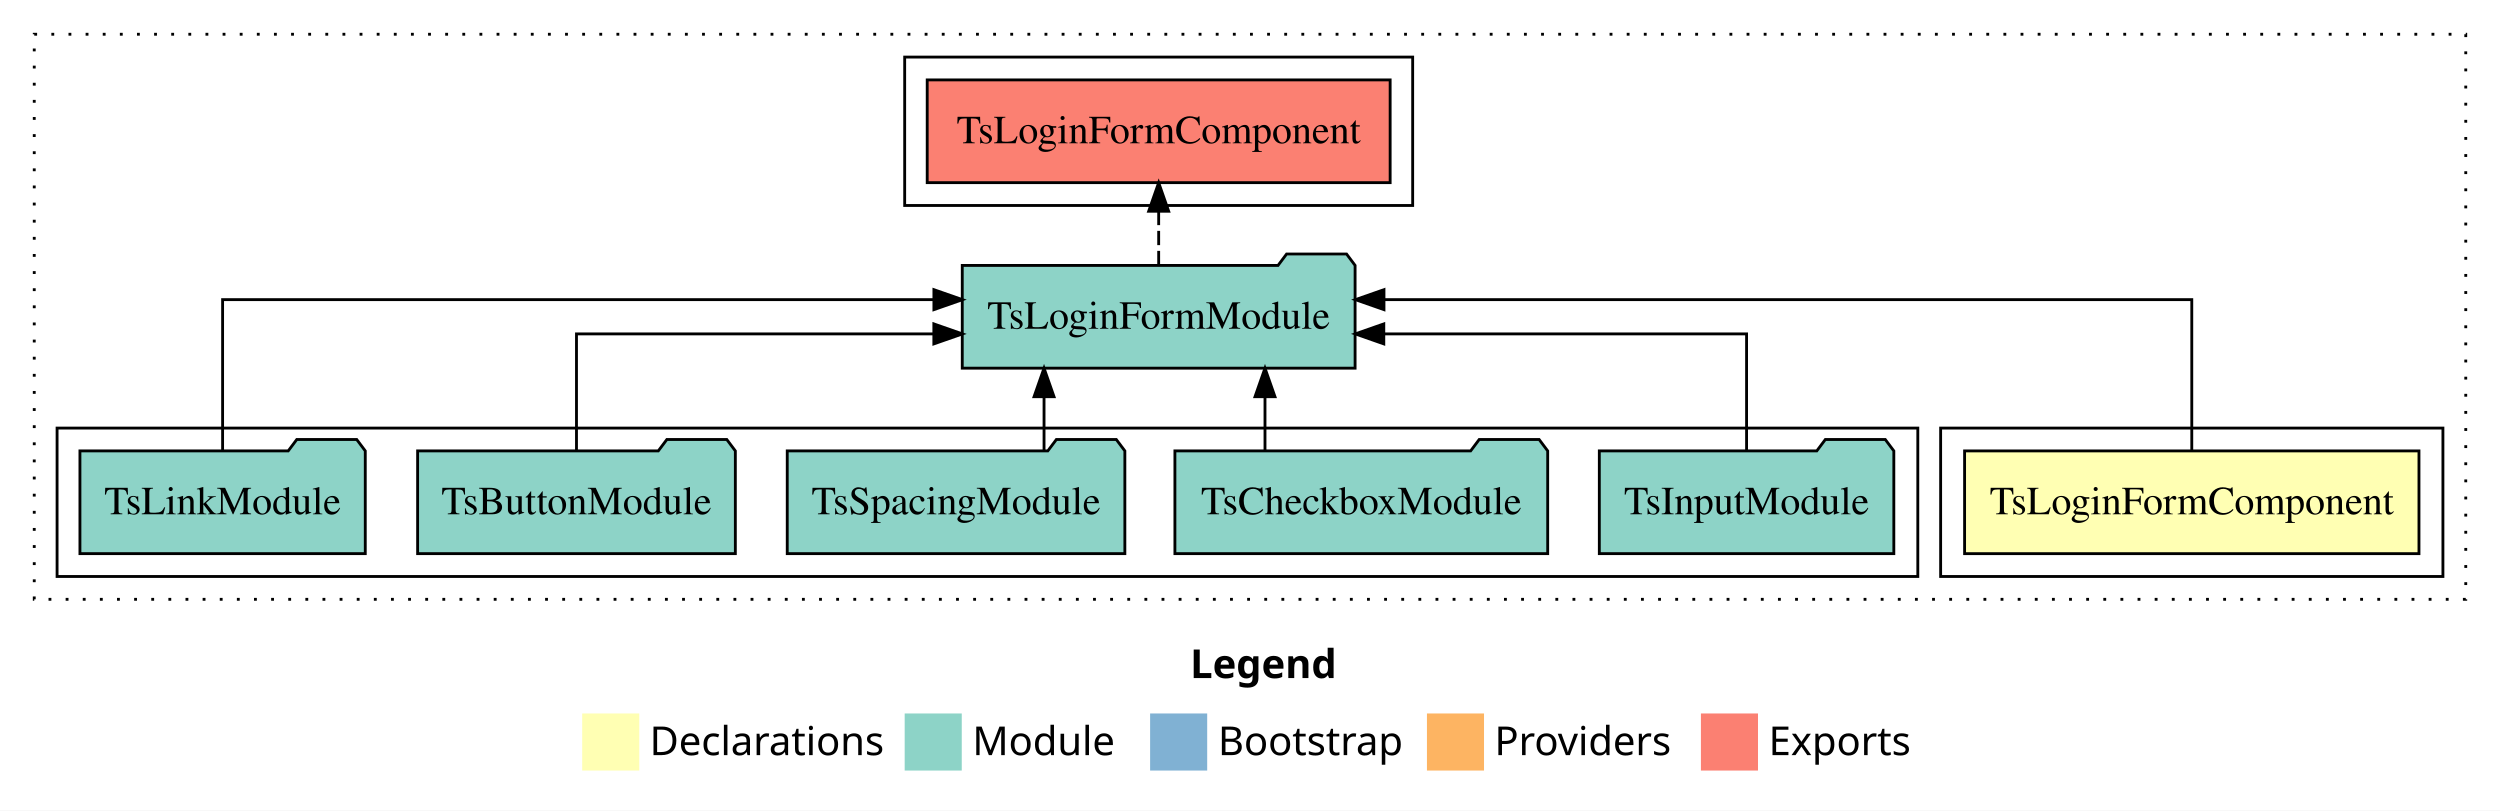
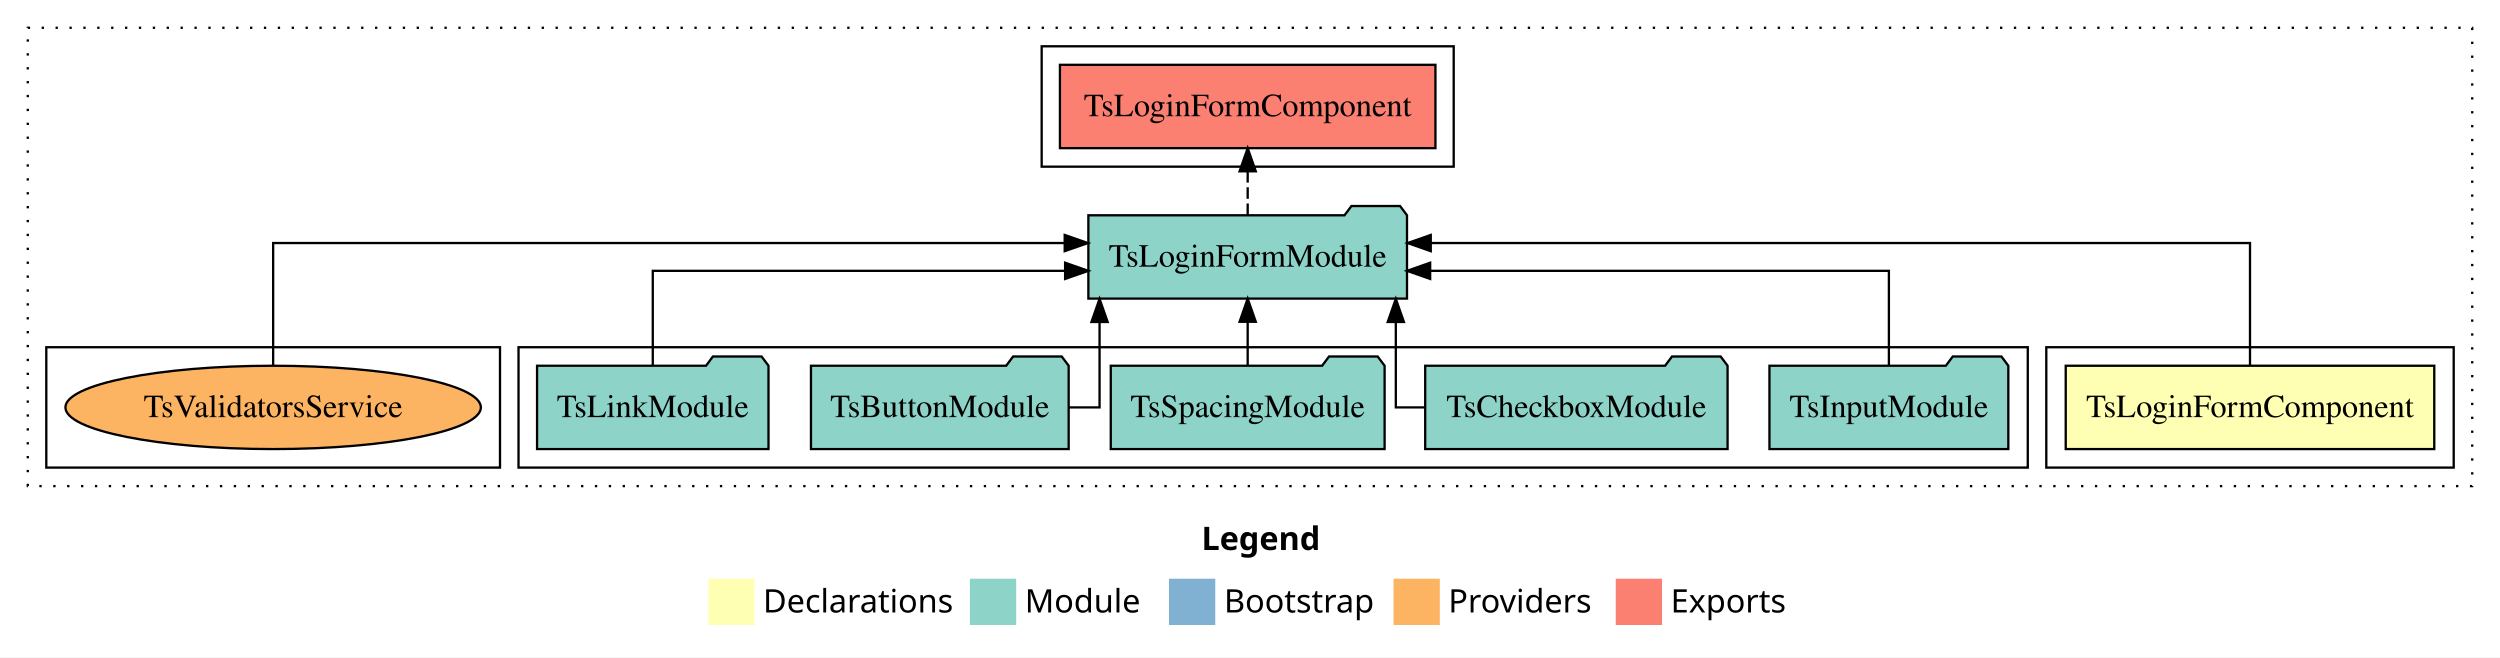
- <svg xmlns="http://www.w3.org/2000/svg" width="876pt" height="284pt" viewBox="0.00 0.00 876.00 284.00">
+ <svg xmlns="http://www.w3.org/2000/svg" width="1080pt" height="284pt" viewBox="0.00 0.00 1080.00 284.00">
  <g id="graph0" class="graph" transform="scale(1 1) rotate(0) translate(4 280)">
-     <polygon fill="#ffffff" stroke="transparent" points="-4,4 -4,-280 872,-280 872,4 -4,4" />
-     <text text-anchor="start" x="413.009" y="-42.4" font-family="sans-serif" font-weight="bold" font-size="14.00" fill="#000000">Legend</text>
-     <polygon fill="#ffffb3" stroke="transparent" points="200,-10 200,-30 220,-30 220,-10 200,-10" />
-     <text text-anchor="start" x="223.629" y="-15.4" font-family="sans-serif" font-size="14.00" fill="#000000">  Declarations</text>
-     <polygon fill="#8dd3c7" stroke="transparent" points="313,-10 313,-30 333,-30 333,-10 313,-10" />
-     <text text-anchor="start" x="336.725" y="-15.4" font-family="sans-serif" font-size="14.00" fill="#000000">  Module</text>
-     <polygon fill="#80b1d3" stroke="transparent" points="399,-10 399,-30 419,-30 419,-10 399,-10" />
-     <text text-anchor="start" x="422.781" y="-15.4" font-family="sans-serif" font-size="14.00" fill="#000000">  Bootstrap</text>
-     <polygon fill="#fdb462" stroke="transparent" points="496,-10 496,-30 516,-30 516,-10 496,-10" />
-     <text text-anchor="start" x="519.673" y="-15.4" font-family="sans-serif" font-size="14.00" fill="#000000">  Providers</text>
-     <polygon fill="#fb8072" stroke="transparent" points="592,-10 592,-30 612,-30 612,-10 592,-10" />
-     <text text-anchor="start" x="615.726" y="-15.4" font-family="sans-serif" font-size="14.00" fill="#000000">  Exports</text>
+     <polygon fill="#ffffff" stroke="transparent" points="-4,4 -4,-280 1076,-280 1076,4 -4,4" />
+     <text text-anchor="start" x="515.009" y="-42.4" font-family="sans-serif" font-weight="bold" font-size="14.00" fill="#000000">Legend</text>
+     <polygon fill="#ffffb3" stroke="transparent" points="302,-10 302,-30 322,-30 322,-10 302,-10" />
+     <text text-anchor="start" x="325.629" y="-15.4" font-family="sans-serif" font-size="14.00" fill="#000000">  Declarations</text>
+     <polygon fill="#8dd3c7" stroke="transparent" points="415,-10 415,-30 435,-30 435,-10 415,-10" />
+     <text text-anchor="start" x="438.725" y="-15.4" font-family="sans-serif" font-size="14.00" fill="#000000">  Module</text>
+     <polygon fill="#80b1d3" stroke="transparent" points="501,-10 501,-30 521,-30 521,-10 501,-10" />
+     <text text-anchor="start" x="524.781" y="-15.4" font-family="sans-serif" font-size="14.00" fill="#000000">  Bootstrap</text>
+     <polygon fill="#fdb462" stroke="transparent" points="598,-10 598,-30 618,-30 618,-10 598,-10" />
+     <text text-anchor="start" x="621.673" y="-15.4" font-family="sans-serif" font-size="14.00" fill="#000000">  Providers</text>
+     <polygon fill="#fb8072" stroke="transparent" points="694,-10 694,-30 714,-30 714,-10 694,-10" />
+     <text text-anchor="start" x="717.726" y="-15.4" font-family="sans-serif" font-size="14.00" fill="#000000">  Exports</text>
    <g id="clust1" class="cluster">
-       <polygon fill="none" stroke="#000000" stroke-dasharray="1,5" points="8,-70 8,-268 860,-268 860,-70 8,-70" />
+       <polygon fill="none" stroke="#000000" stroke-dasharray="1,5" points="8,-70 8,-268 1064,-268 1064,-70 8,-70" />
    </g>
    <g id="clust2" class="cluster">
-       <polygon fill="none" stroke="#000000" points="676,-78 676,-130 852,-130 852,-78 676,-78" />
+       <polygon fill="none" stroke="#000000" points="880,-78 880,-130 1056,-130 1056,-78 880,-78" />
    </g>
    <g id="clust4" class="cluster">
-       <polygon fill="none" stroke="#000000" points="16,-78 16,-130 668,-130 668,-78 16,-78" />
+       <polygon fill="none" stroke="#000000" points="220,-78 220,-130 872,-130 872,-78 220,-78" />
    </g>
    <g id="clust5" class="cluster">
-       <polygon fill="none" stroke="#000000" points="313,-208 313,-260 491,-260 491,-208 313,-208" />
+       <polygon fill="none" stroke="#000000" points="446,-208 446,-260 624,-260 624,-208 446,-208" />
+     </g>
+     <g id="clust7" class="cluster">
+       <polygon fill="none" stroke="#000000" points="16,-78 16,-130 212,-130 212,-78 16,-78" />
    </g>
    <g id="node1" class="node">
-       <polygon fill="#ffffb3" stroke="#000000" points="843.607,-122 684.393,-122 684.393,-86 843.607,-86 843.607,-122" />
-       <text text-anchor="middle" x="764" y="-99.8" font-family="Times,serif" font-size="14.00" fill="#000000">TsLoginFormComponent</text>
+       <polygon fill="#ffffb3" stroke="#000000" points="1047.607,-122 888.393,-122 888.393,-86 1047.607,-86 1047.607,-122" />
+       <text text-anchor="middle" x="968" y="-99.8" font-family="Times,serif" font-size="14.00" fill="#000000">TsLoginFormComponent</text>
    </g>
    <g id="node2" class="node">
-       <polygon fill="#8dd3c7" stroke="#000000" points="470.824,-187 467.824,-191 446.824,-191 443.824,-187 333.176,-187 333.176,-151 470.824,-151 470.824,-187" />
-       <text text-anchor="middle" x="402" y="-164.8" font-family="Times,serif" font-size="14.00" fill="#000000">TsLoginFormModule</text>
+       <polygon fill="#8dd3c7" stroke="#000000" points="603.824,-187 600.824,-191 579.824,-191 576.824,-187 466.176,-187 466.176,-151 603.824,-151 603.824,-187" />
+       <text text-anchor="middle" x="535" y="-164.8" font-family="Times,serif" font-size="14.00" fill="#000000">TsLoginFormModule</text>
    </g>
    <g id="edge1" class="edge">
-       <path fill="none" stroke="#000000" d="M764,-122.284C764,-143.321 764,-175 764,-175 764,-175 480.942,-175 480.942,-175" />
-       <polygon fill="#000000" stroke="#000000" points="480.942,-171.5 470.942,-175 480.942,-178.5 480.942,-171.5" />
+       <path fill="none" stroke="#000000" d="M968,-122.284C968,-143.321 968,-175 968,-175 968,-175 614.089,-175 614.089,-175" />
+       <polygon fill="#000000" stroke="#000000" points="614.089,-171.5 604.089,-175 614.089,-178.5 614.089,-171.5" />
    </g>
    <g id="node8" class="node">
-       <polygon fill="#fb8072" stroke="#000000" points="483.107,-252 320.893,-252 320.893,-216 483.107,-216 483.107,-252" />
-       <text text-anchor="middle" x="402" y="-229.8" font-family="Times,serif" font-size="14.00" fill="#000000">TsLoginFormComponent </text>
+       <polygon fill="#fb8072" stroke="#000000" points="616.107,-252 453.893,-252 453.893,-216 616.107,-216 616.107,-252" />
+       <text text-anchor="middle" x="535" y="-229.8" font-family="Times,serif" font-size="14.00" fill="#000000">TsLoginFormComponent </text>
    </g>
    <g id="edge7" class="edge">
-       <path fill="none" stroke="#000000" stroke-dasharray="5,2" d="M402,-187.106C402,-187.106 402,-205.991 402,-205.991" />
-       <polygon fill="#000000" stroke="#000000" points="398.5,-205.991 402,-215.991 405.5,-205.991 398.5,-205.991" />
+       <path fill="none" stroke="#000000" stroke-dasharray="5,2" d="M535,-187.106C535,-187.106 535,-205.991 535,-205.991" />
+       <polygon fill="#000000" stroke="#000000" points="531.5,-205.991 535,-215.991 538.5,-205.991 531.5,-205.991" />
    </g>
    <g id="node3" class="node">
-       <polygon fill="#8dd3c7" stroke="#000000" points="659.598,-122 656.598,-126 635.598,-126 632.598,-122 556.402,-122 556.402,-86 659.598,-86 659.598,-122" />
-       <text text-anchor="middle" x="608" y="-99.8" font-family="Times,serif" font-size="14.00" fill="#000000">TsInputModule</text>
+       <polygon fill="#8dd3c7" stroke="#000000" points="863.598,-122 860.598,-126 839.598,-126 836.598,-122 760.402,-122 760.402,-86 863.598,-86 863.598,-122" />
+       <text text-anchor="middle" x="812" y="-99.8" font-family="Times,serif" font-size="14.00" fill="#000000">TsInputModule</text>
    </g>
    <g id="edge2" class="edge">
-       <path fill="none" stroke="#000000" d="M608,-122.022C608,-139.373 608,-163 608,-163 608,-163 480.881,-163 480.881,-163" />
-       <polygon fill="#000000" stroke="#000000" points="480.882,-159.5 470.881,-163 480.881,-166.5 480.882,-159.5" />
+       <path fill="none" stroke="#000000" d="M812,-122.022C812,-139.373 812,-163 812,-163 812,-163 613.828,-163 613.828,-163" />
+       <polygon fill="#000000" stroke="#000000" points="613.828,-159.5 603.828,-163 613.828,-166.5 613.828,-159.5" />
    </g>
    <g id="node4" class="node">
-       <polygon fill="#8dd3c7" stroke="#000000" points="538.313,-122 535.313,-126 514.313,-126 511.313,-122 407.687,-122 407.687,-86 538.313,-86 538.313,-122" />
-       <text text-anchor="middle" x="473" y="-99.8" font-family="Times,serif" font-size="14.00" fill="#000000">TsCheckboxModule</text>
+       <polygon fill="#8dd3c7" stroke="#000000" points="742.313,-122 739.313,-126 718.313,-126 715.313,-122 611.687,-122 611.687,-86 742.313,-86 742.313,-122" />
+       <text text-anchor="middle" x="677" y="-99.8" font-family="Times,serif" font-size="14.00" fill="#000000">TsCheckboxModule</text>
    </g>
    <g id="edge3" class="edge">
-       <path fill="none" stroke="#000000" d="M439.253,-122.106C439.253,-122.106 439.253,-140.991 439.253,-140.991" />
-       <polygon fill="#000000" stroke="#000000" points="435.753,-140.991 439.253,-150.991 442.753,-140.991 435.753,-140.991" />
+       <path fill="none" stroke="#000000" d="M611.527,-104C604.022,-104 598.993,-104 598.993,-104 598.993,-104 598.993,-140.894 598.993,-140.894" />
+       <polygon fill="#000000" stroke="#000000" points="595.493,-140.894 598.993,-150.894 602.493,-140.894 595.493,-140.894" />
    </g>
    <g id="node5" class="node">
-       <polygon fill="#8dd3c7" stroke="#000000" points="390.15,-122 387.15,-126 366.15,-126 363.15,-122 271.85,-122 271.85,-86 390.15,-86 390.15,-122" />
-       <text text-anchor="middle" x="331" y="-99.8" font-family="Times,serif" font-size="14.00" fill="#000000">TsSpacingModule</text>
+       <polygon fill="#8dd3c7" stroke="#000000" points="594.15,-122 591.15,-126 570.15,-126 567.15,-122 475.85,-122 475.85,-86 594.15,-86 594.15,-122" />
+       <text text-anchor="middle" x="535" y="-99.8" font-family="Times,serif" font-size="14.00" fill="#000000">TsSpacingModule</text>
    </g>
    <g id="edge4" class="edge">
-       <path fill="none" stroke="#000000" d="M361.831,-122.106C361.831,-122.106 361.831,-140.991 361.831,-140.991" />
-       <polygon fill="#000000" stroke="#000000" points="358.331,-140.991 361.831,-150.991 365.331,-140.991 358.331,-140.991" />
+       <path fill="none" stroke="#000000" d="M535,-122.106C535,-122.106 535,-140.991 535,-140.991" />
+       <polygon fill="#000000" stroke="#000000" points="531.5,-140.991 535,-150.991 538.5,-140.991 531.5,-140.991" />
    </g>
    <g id="node6" class="node">
-       <polygon fill="#8dd3c7" stroke="#000000" points="253.665,-122 250.665,-126 229.665,-126 226.665,-122 142.335,-122 142.335,-86 253.665,-86 253.665,-122" />
-       <text text-anchor="middle" x="198" y="-99.8" font-family="Times,serif" font-size="14.00" fill="#000000">TsButtonModule</text>
+       <polygon fill="#8dd3c7" stroke="#000000" points="457.665,-122 454.665,-126 433.665,-126 430.665,-122 346.335,-122 346.335,-86 457.665,-86 457.665,-122" />
+       <text text-anchor="middle" x="402" y="-99.8" font-family="Times,serif" font-size="14.00" fill="#000000">TsButtonModule</text>
    </g>
    <g id="edge5" class="edge">
-       <path fill="none" stroke="#000000" d="M198,-122.022C198,-139.373 198,-163 198,-163 198,-163 323.219,-163 323.219,-163" />
-       <polygon fill="#000000" stroke="#000000" points="323.219,-166.5 333.219,-163 323.219,-159.5 323.219,-166.5" />
+       <path fill="none" stroke="#000000" d="M457.702,-104C465.548,-104 471.007,-104 471.007,-104 471.007,-104 471.007,-140.894 471.007,-140.894" />
+       <polygon fill="#000000" stroke="#000000" points="467.507,-140.894 471.007,-150.894 474.507,-140.894 467.507,-140.894" />
    </g>
    <g id="node7" class="node">
-       <polygon fill="#8dd3c7" stroke="#000000" points="123.99,-122 120.99,-126 99.99,-126 96.99,-122 24.01,-122 24.01,-86 123.99,-86 123.99,-122" />
-       <text text-anchor="middle" x="74" y="-99.8" font-family="Times,serif" font-size="14.00" fill="#000000">TsLinkModule</text>
+       <polygon fill="#8dd3c7" stroke="#000000" points="327.99,-122 324.99,-126 303.99,-126 300.99,-122 228.01,-122 228.01,-86 327.99,-86 327.99,-122" />
+       <text text-anchor="middle" x="278" y="-99.8" font-family="Times,serif" font-size="14.00" fill="#000000">TsLinkModule</text>
    </g>
    <g id="edge6" class="edge">
-       <path fill="none" stroke="#000000" d="M74,-122.284C74,-143.321 74,-175 74,-175 74,-175 323.24,-175 323.24,-175" />
-       <polygon fill="#000000" stroke="#000000" points="323.24,-178.5 333.24,-175 323.24,-171.5 323.24,-178.5" />
+       <path fill="none" stroke="#000000" d="M278,-122.022C278,-139.373 278,-163 278,-163 278,-163 456.129,-163 456.129,-163" />
+       <polygon fill="#000000" stroke="#000000" points="456.129,-166.5 466.129,-163 456.129,-159.5 456.129,-166.5" />
+     </g>
+     <g id="node9" class="node">
+       <ellipse fill="#fdb462" stroke="#000000" cx="114" cy="-104" rx="89.74" ry="18" />
+       <text text-anchor="middle" x="114" y="-99.8" font-family="Times,serif" font-size="14.00" fill="#000000">TsValidatorsService</text>
+     </g>
+     <g id="edge8" class="edge">
+       <path fill="none" stroke="#000000" d="M114,-122.284C114,-143.321 114,-175 114,-175 114,-175 455.952,-175 455.952,-175" />
+       <polygon fill="#000000" stroke="#000000" points="455.952,-178.5 465.952,-175 455.952,-171.5 455.952,-178.5" />
    </g>
  </g>
</svg>
